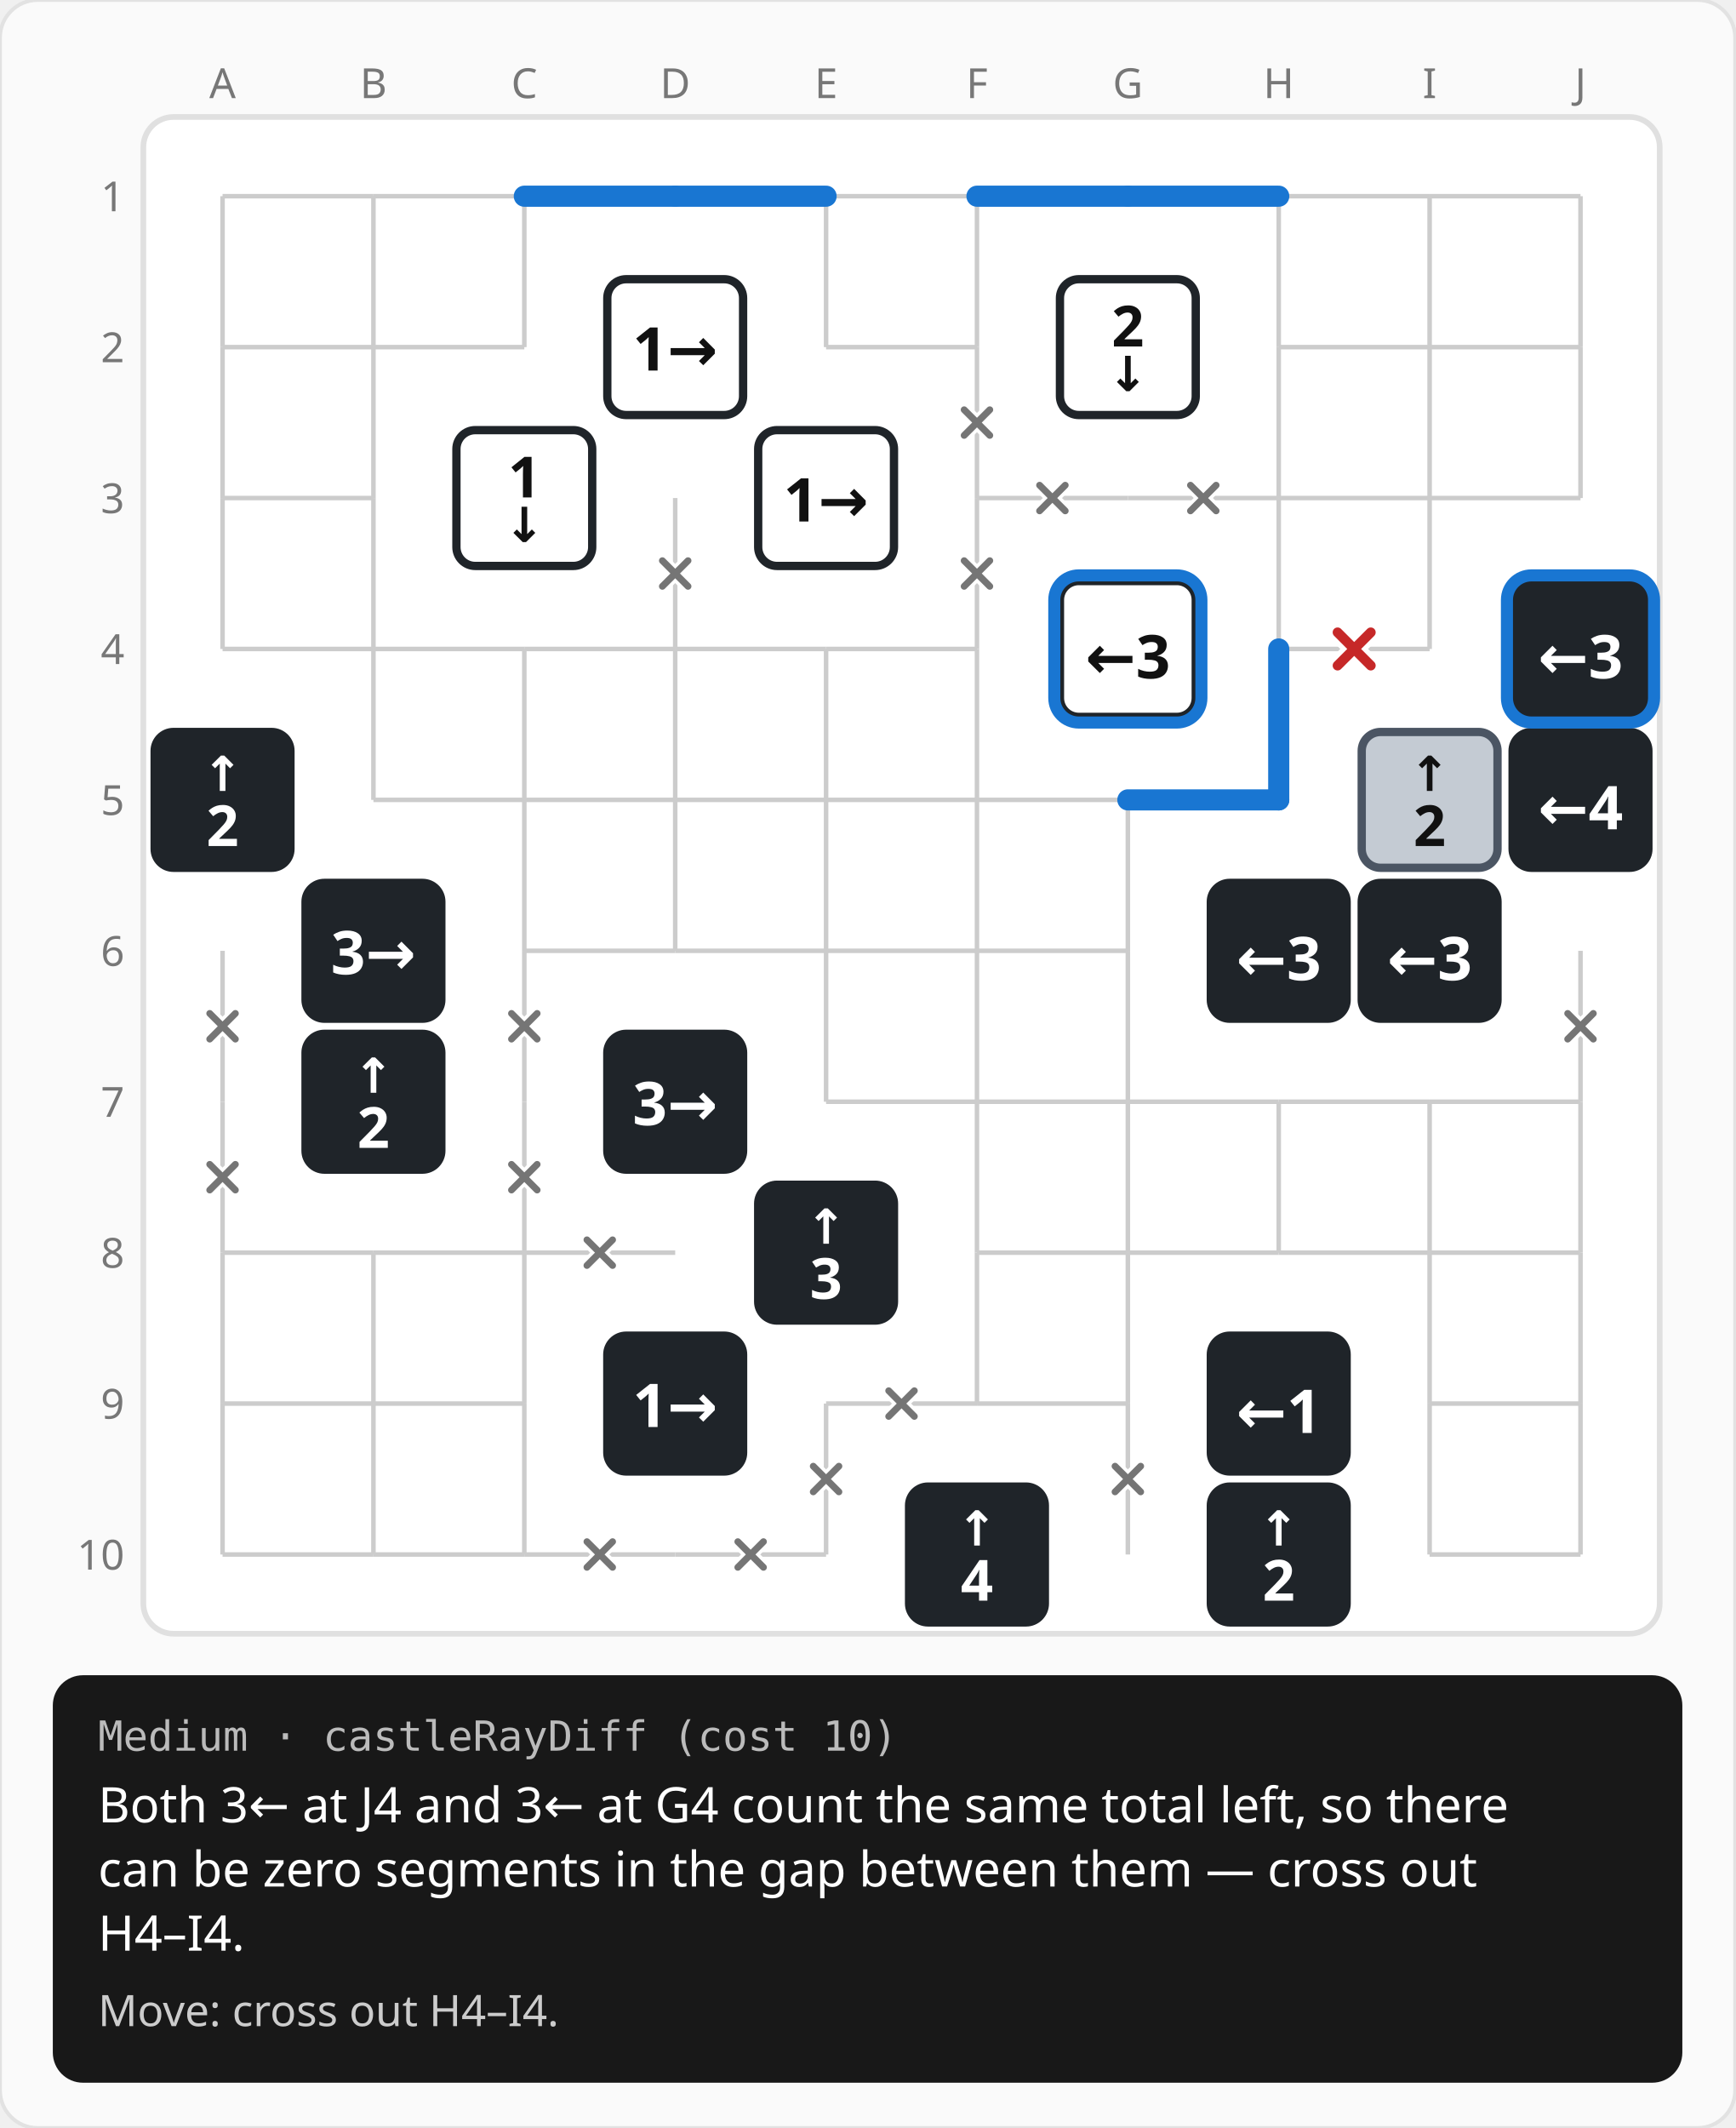
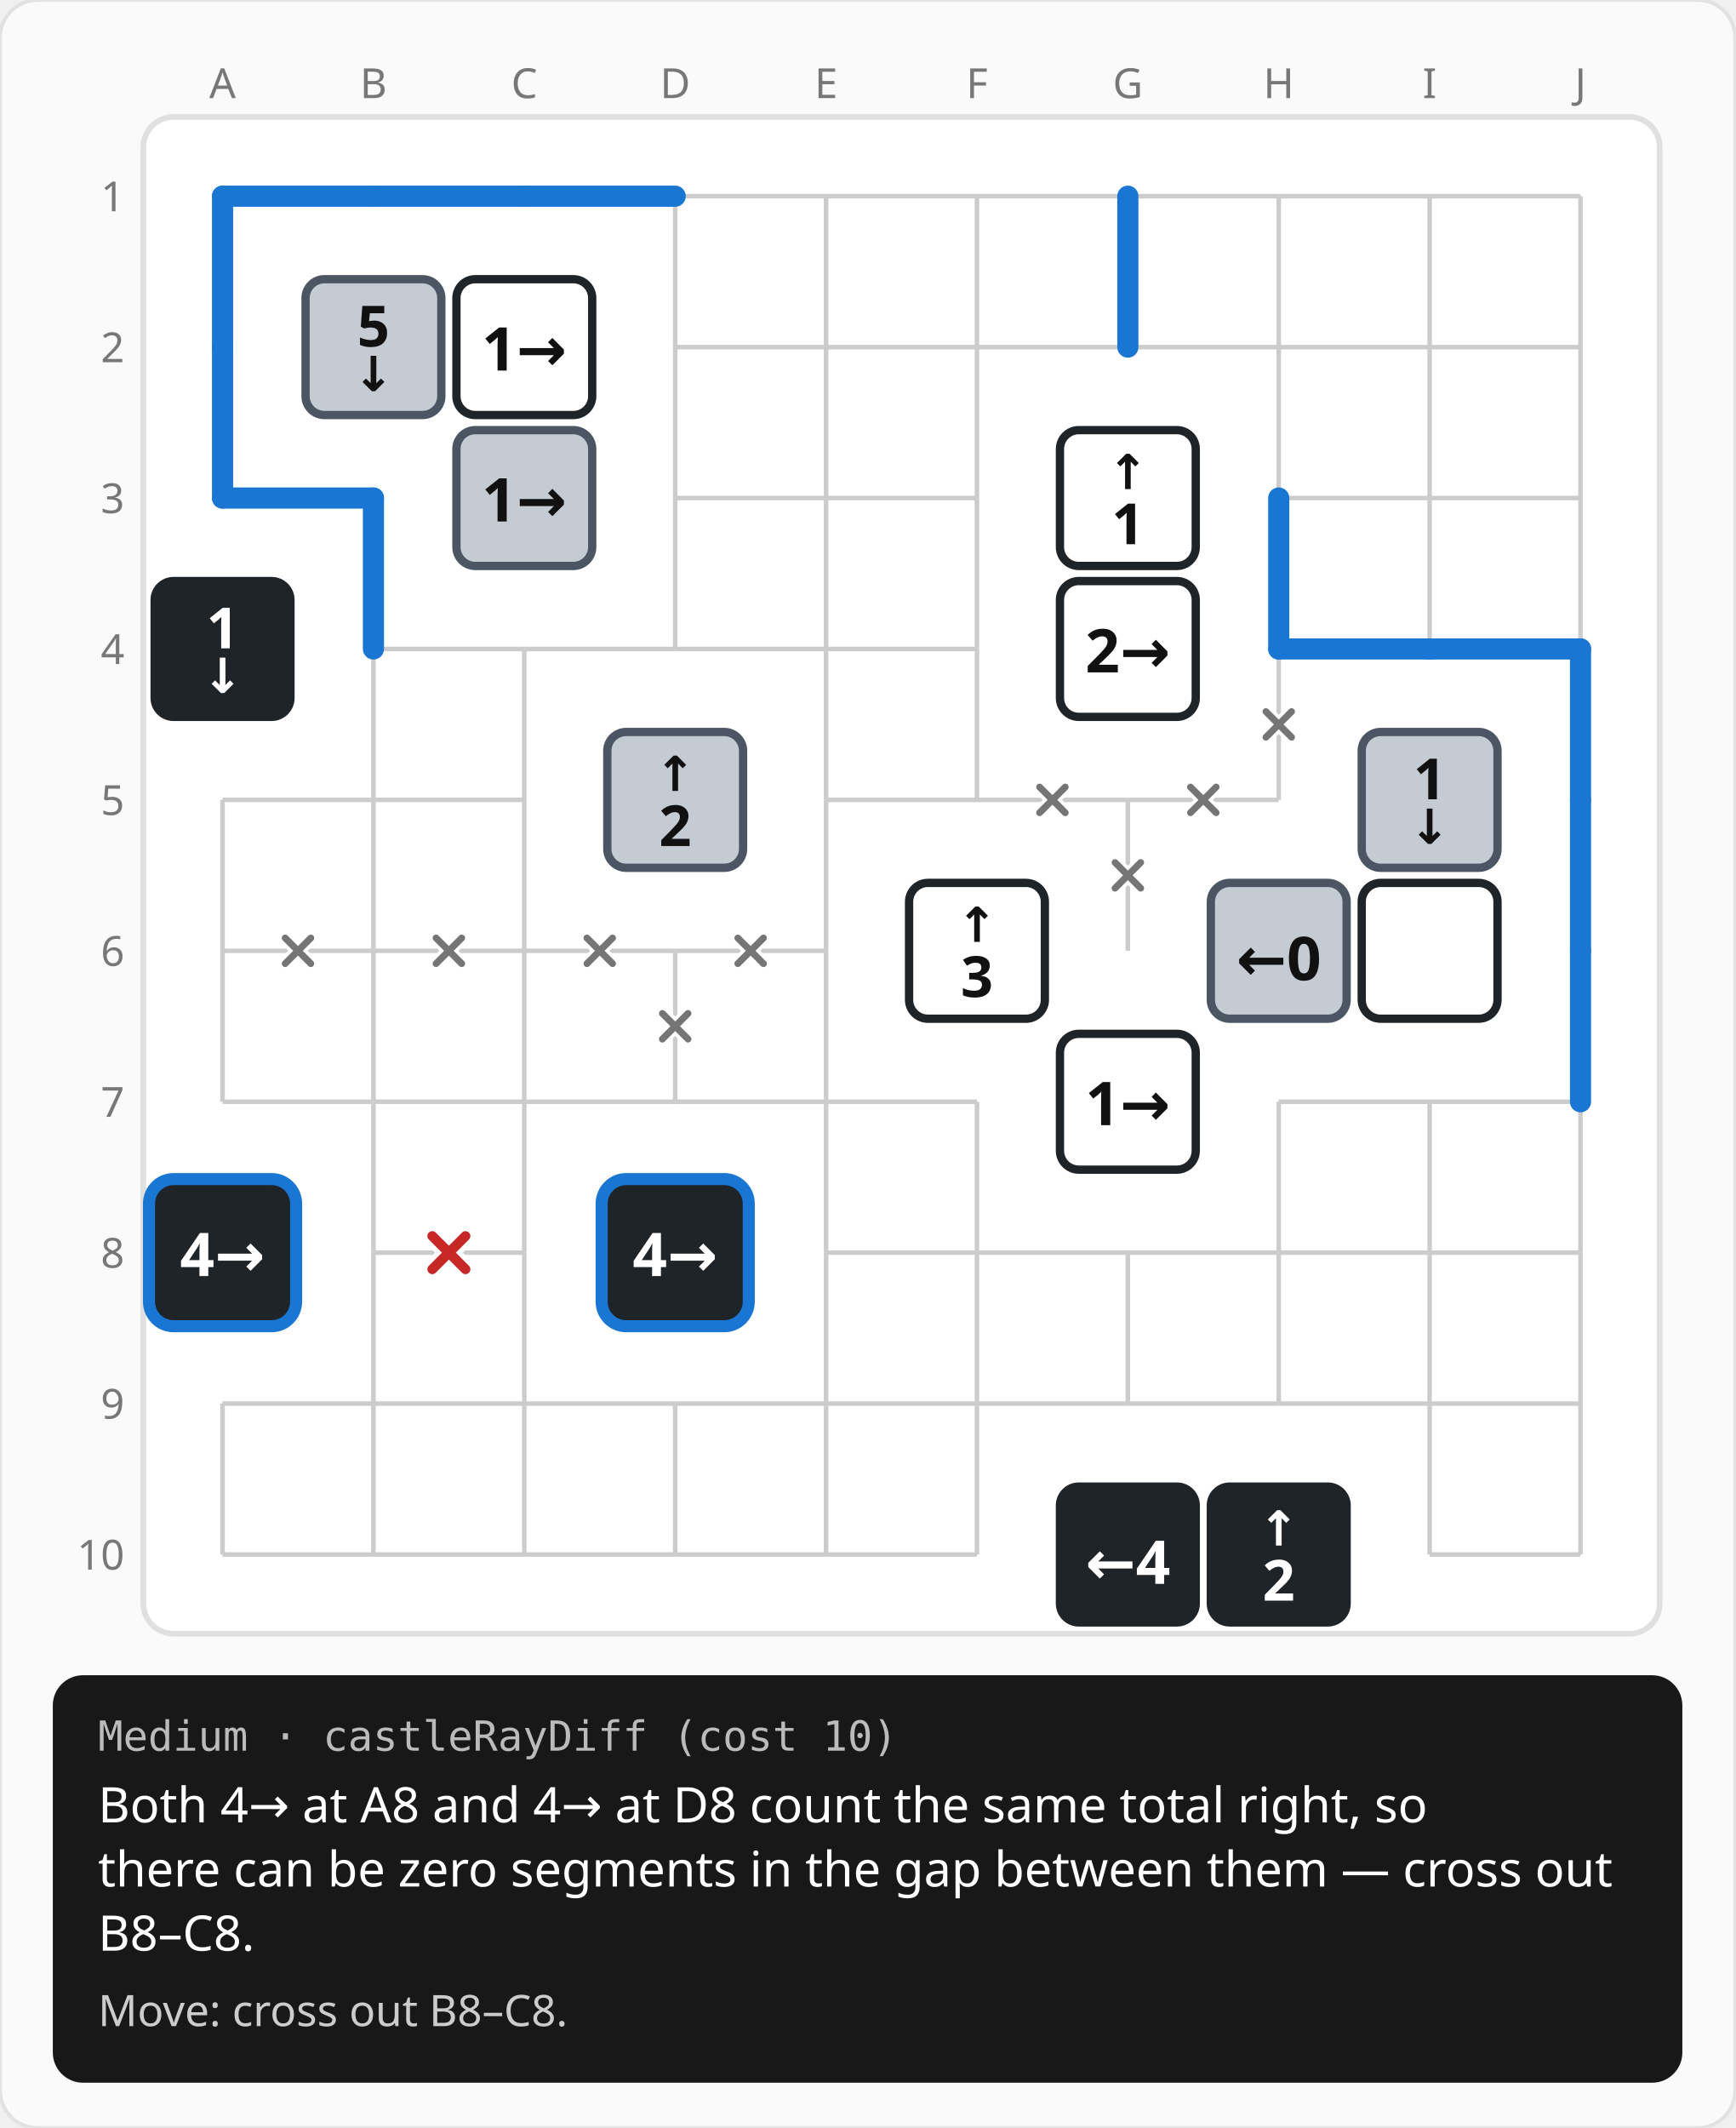
<svg xmlns="http://www.w3.org/2000/svg" width="460" height="564" viewBox="0 0 460 564">
  <rect width="460" height="564" rx="10" fill="#fafafa" stroke="#e2e2e2" />
  <defs>
    <pattern id="hatch" width="8" height="8" patternUnits="userSpaceOnUse" patternTransform="rotate(45)">
      <line x1="0" y1="0" x2="0" y2="8" stroke="#d55e00" stroke-width="3" opacity="0.55" />
    </pattern>
  </defs>
  <g transform="translate(19 12)">
    <text x="40" y="14" fill="#777777" font-size="11" font-family="system-ui, sans-serif" text-anchor="middle">A</text>
    <text x="80" y="14" fill="#777777" font-size="11" font-family="system-ui, sans-serif" text-anchor="middle">B</text>
    <text x="120" y="14" fill="#777777" font-size="11" font-family="system-ui, sans-serif" text-anchor="middle">C</text>
    <text x="160" y="14" fill="#777777" font-size="11" font-family="system-ui, sans-serif" text-anchor="middle">D</text>
    <text x="200" y="14" fill="#777777" font-size="11" font-family="system-ui, sans-serif" text-anchor="middle">E</text>
    <text x="240" y="14" fill="#777777" font-size="11" font-family="system-ui, sans-serif" text-anchor="middle">F</text>
    <text x="280" y="14" fill="#777777" font-size="11" font-family="system-ui, sans-serif" text-anchor="middle">G</text>
    <text x="320" y="14" fill="#777777" font-size="11" font-family="system-ui, sans-serif" text-anchor="middle">H</text>
    <text x="360" y="14" fill="#777777" font-size="11" font-family="system-ui, sans-serif" text-anchor="middle">I</text>
    <text x="400" y="14" fill="#777777" font-size="11" font-family="system-ui, sans-serif" text-anchor="middle">J</text>
    <text x="14" y="44" fill="#777777" font-size="11" font-family="system-ui, sans-serif" text-anchor="end">1</text>
    <text x="14" y="84" fill="#777777" font-size="11" font-family="system-ui, sans-serif" text-anchor="end">2</text>
    <text x="14" y="124" fill="#777777" font-size="11" font-family="system-ui, sans-serif" text-anchor="end">3</text>
    <text x="14" y="164" fill="#777777" font-size="11" font-family="system-ui, sans-serif" text-anchor="end">4</text>
    <text x="14" y="204" fill="#777777" font-size="11" font-family="system-ui, sans-serif" text-anchor="end">5</text>
    <text x="14" y="244" fill="#777777" font-size="11" font-family="system-ui, sans-serif" text-anchor="end">6</text>
    <text x="14" y="284" fill="#777777" font-size="11" font-family="system-ui, sans-serif" text-anchor="end">7</text>
    <text x="14" y="324" fill="#777777" font-size="11" font-family="system-ui, sans-serif" text-anchor="end">8</text>
    <text x="14" y="364" fill="#777777" font-size="11" font-family="system-ui, sans-serif" text-anchor="end">9</text>
    <text x="14" y="404" fill="#777777" font-size="11" font-family="system-ui, sans-serif" text-anchor="end">10</text>
    <g transform="translate(18 18)">
      <rect x="1" y="1" width="402" height="402" rx="8" fill="#ffffff" stroke="#e0e0e0" stroke-width="1.5" />
      <line x1="22" y1="22" x2="62" y2="22" stroke="#cccccc" stroke-width="1.2" />
      <line x1="22" y1="22" x2="22" y2="62" stroke="#cccccc" stroke-width="1.2" />
      <line x1="62" y1="22" x2="102" y2="22" stroke="#cccccc" stroke-width="1.2" />
-       <line x1="62" y1="22" x2="62" y2="62" stroke="#cccccc" stroke-width="1.2" />
      <line x1="102" y1="22" x2="142" y2="22" stroke="#cccccc" stroke-width="1.2" />
-       <line x1="102" y1="22" x2="102" y2="62" stroke="#cccccc" stroke-width="1.2" />
      <line x1="142" y1="22" x2="182" y2="22" stroke="#cccccc" stroke-width="1.2" />
+       <line x1="142" y1="22" x2="142" y2="62" stroke="#cccccc" stroke-width="1.2" />
      <line x1="182" y1="22" x2="222" y2="22" stroke="#cccccc" stroke-width="1.2" />
      <line x1="182" y1="22" x2="182" y2="62" stroke="#cccccc" stroke-width="1.2" />
      <line x1="222" y1="22" x2="262" y2="22" stroke="#cccccc" stroke-width="1.2" />
      <line x1="222" y1="22" x2="222" y2="62" stroke="#cccccc" stroke-width="1.2" />
      <line x1="262" y1="22" x2="302" y2="22" stroke="#cccccc" stroke-width="1.2" />
+       <line x1="262" y1="22" x2="262" y2="62" stroke="#cccccc" stroke-width="1.2" />
      <line x1="302" y1="22" x2="342" y2="22" stroke="#cccccc" stroke-width="1.2" />
      <line x1="302" y1="22" x2="302" y2="62" stroke="#cccccc" stroke-width="1.2" />
      <line x1="342" y1="22" x2="382" y2="22" stroke="#cccccc" stroke-width="1.2" />
      <line x1="342" y1="22" x2="342" y2="62" stroke="#cccccc" stroke-width="1.2" />
      <line x1="382" y1="22" x2="382" y2="62" stroke="#cccccc" stroke-width="1.2" />
-       <line x1="22" y1="62" x2="62" y2="62" stroke="#cccccc" stroke-width="1.2" />
      <line x1="22" y1="62" x2="22" y2="102" stroke="#cccccc" stroke-width="1.2" />
-       <line x1="62" y1="62" x2="102" y2="62" stroke="#cccccc" stroke-width="1.2" />
-       <line x1="62" y1="62" x2="62" y2="102" stroke="#cccccc" stroke-width="1.2" />
+       <line x1="142" y1="62" x2="182" y2="62" stroke="#cccccc" stroke-width="1.2" />
+       <line x1="142" y1="62" x2="142" y2="102" stroke="#cccccc" stroke-width="1.2" />
      <line x1="182" y1="62" x2="222" y2="62" stroke="#cccccc" stroke-width="1.2" />
+       <line x1="182" y1="62" x2="182" y2="102" stroke="#cccccc" stroke-width="1.2" />
+       <line x1="222" y1="62" x2="262" y2="62" stroke="#cccccc" stroke-width="1.2" />
      <line x1="222" y1="62" x2="222" y2="102" stroke="#cccccc" stroke-width="1.2" />
+       <line x1="262" y1="62" x2="302" y2="62" stroke="#cccccc" stroke-width="1.2" />
      <line x1="302" y1="62" x2="342" y2="62" stroke="#cccccc" stroke-width="1.2" />
      <line x1="302" y1="62" x2="302" y2="102" stroke="#cccccc" stroke-width="1.2" />
      <line x1="342" y1="62" x2="382" y2="62" stroke="#cccccc" stroke-width="1.2" />
      <line x1="342" y1="62" x2="342" y2="102" stroke="#cccccc" stroke-width="1.2" />
      <line x1="382" y1="62" x2="382" y2="102" stroke="#cccccc" stroke-width="1.2" />
      <line x1="22" y1="102" x2="62" y2="102" stroke="#cccccc" stroke-width="1.2" />
-       <line x1="22" y1="102" x2="22" y2="142" stroke="#cccccc" stroke-width="1.2" />
      <line x1="62" y1="102" x2="62" y2="142" stroke="#cccccc" stroke-width="1.2" />
+       <line x1="142" y1="102" x2="182" y2="102" stroke="#cccccc" stroke-width="1.2" />
      <line x1="142" y1="102" x2="142" y2="142" stroke="#cccccc" stroke-width="1.2" />
-       <line x1="222" y1="102" x2="262" y2="102" stroke="#cccccc" stroke-width="1.2" />
+       <line x1="182" y1="102" x2="222" y2="102" stroke="#cccccc" stroke-width="1.2" />
+       <line x1="182" y1="102" x2="182" y2="142" stroke="#cccccc" stroke-width="1.2" />
      <line x1="222" y1="102" x2="222" y2="142" stroke="#cccccc" stroke-width="1.2" />
-       <line x1="262" y1="102" x2="302" y2="102" stroke="#cccccc" stroke-width="1.2" />
      <line x1="302" y1="102" x2="342" y2="102" stroke="#cccccc" stroke-width="1.2" />
      <line x1="302" y1="102" x2="302" y2="142" stroke="#cccccc" stroke-width="1.2" />
      <line x1="342" y1="102" x2="382" y2="102" stroke="#cccccc" stroke-width="1.2" />
      <line x1="342" y1="102" x2="342" y2="142" stroke="#cccccc" stroke-width="1.2" />
-       <line x1="22" y1="142" x2="62" y2="142" stroke="#cccccc" stroke-width="1.2" />
+       <line x1="382" y1="102" x2="382" y2="142" stroke="#cccccc" stroke-width="1.2" />
      <line x1="62" y1="142" x2="102" y2="142" stroke="#cccccc" stroke-width="1.2" />
      <line x1="62" y1="142" x2="62" y2="182" stroke="#cccccc" stroke-width="1.2" />
      <line x1="102" y1="142" x2="142" y2="142" stroke="#cccccc" stroke-width="1.2" />
      <line x1="102" y1="142" x2="102" y2="182" stroke="#cccccc" stroke-width="1.2" />
      <line x1="142" y1="142" x2="182" y2="142" stroke="#cccccc" stroke-width="1.2" />
-       <line x1="142" y1="142" x2="142" y2="182" stroke="#cccccc" stroke-width="1.2" />
      <line x1="182" y1="142" x2="222" y2="142" stroke="#cccccc" stroke-width="1.2" />
      <line x1="182" y1="142" x2="182" y2="182" stroke="#cccccc" stroke-width="1.2" />
      <line x1="222" y1="142" x2="222" y2="182" stroke="#cccccc" stroke-width="1.2" />
      <line x1="302" y1="142" x2="342" y2="142" stroke="#cccccc" stroke-width="1.2" />
      <line x1="302" y1="142" x2="302" y2="182" stroke="#cccccc" stroke-width="1.2" />
+       <line x1="342" y1="142" x2="382" y2="142" stroke="#cccccc" stroke-width="1.2" />
+       <line x1="382" y1="142" x2="382" y2="182" stroke="#cccccc" stroke-width="1.2" />
+       <line x1="22" y1="182" x2="62" y2="182" stroke="#cccccc" stroke-width="1.2" />
+       <line x1="22" y1="182" x2="22" y2="222" stroke="#cccccc" stroke-width="1.2" />
      <line x1="62" y1="182" x2="102" y2="182" stroke="#cccccc" stroke-width="1.2" />
-       <line x1="102" y1="182" x2="142" y2="182" stroke="#cccccc" stroke-width="1.2" />
+       <line x1="62" y1="182" x2="62" y2="222" stroke="#cccccc" stroke-width="1.2" />
      <line x1="102" y1="182" x2="102" y2="222" stroke="#cccccc" stroke-width="1.2" />
-       <line x1="142" y1="182" x2="182" y2="182" stroke="#cccccc" stroke-width="1.2" />
-       <line x1="142" y1="182" x2="142" y2="222" stroke="#cccccc" stroke-width="1.2" />
      <line x1="182" y1="182" x2="222" y2="182" stroke="#cccccc" stroke-width="1.2" />
      <line x1="182" y1="182" x2="182" y2="222" stroke="#cccccc" stroke-width="1.2" />
      <line x1="222" y1="182" x2="262" y2="182" stroke="#cccccc" stroke-width="1.2" />
-       <line x1="222" y1="182" x2="222" y2="222" stroke="#cccccc" stroke-width="1.2" />
      <line x1="262" y1="182" x2="302" y2="182" stroke="#cccccc" stroke-width="1.2" />
      <line x1="262" y1="182" x2="262" y2="222" stroke="#cccccc" stroke-width="1.2" />
+       <line x1="382" y1="182" x2="382" y2="222" stroke="#cccccc" stroke-width="1.2" />
+       <line x1="22" y1="222" x2="62" y2="222" stroke="#cccccc" stroke-width="1.2" />
      <line x1="22" y1="222" x2="22" y2="262" stroke="#cccccc" stroke-width="1.2" />
+       <line x1="62" y1="222" x2="102" y2="222" stroke="#cccccc" stroke-width="1.2" />
+       <line x1="62" y1="222" x2="62" y2="262" stroke="#cccccc" stroke-width="1.2" />
      <line x1="102" y1="222" x2="142" y2="222" stroke="#cccccc" stroke-width="1.2" />
      <line x1="102" y1="222" x2="102" y2="262" stroke="#cccccc" stroke-width="1.2" />
      <line x1="142" y1="222" x2="182" y2="222" stroke="#cccccc" stroke-width="1.2" />
-       <line x1="182" y1="222" x2="222" y2="222" stroke="#cccccc" stroke-width="1.2" />
+       <line x1="142" y1="222" x2="142" y2="262" stroke="#cccccc" stroke-width="1.2" />
      <line x1="182" y1="222" x2="182" y2="262" stroke="#cccccc" stroke-width="1.2" />
-       <line x1="222" y1="222" x2="262" y2="222" stroke="#cccccc" stroke-width="1.2" />
-       <line x1="222" y1="222" x2="222" y2="262" stroke="#cccccc" stroke-width="1.2" />
-       <line x1="262" y1="222" x2="262" y2="262" stroke="#cccccc" stroke-width="1.2" />
      <line x1="382" y1="222" x2="382" y2="262" stroke="#cccccc" stroke-width="1.2" />
-       <line x1="22" y1="262" x2="22" y2="302" stroke="#cccccc" stroke-width="1.2" />
+       <line x1="22" y1="262" x2="62" y2="262" stroke="#cccccc" stroke-width="1.2" />
+       <line x1="62" y1="262" x2="102" y2="262" stroke="#cccccc" stroke-width="1.2" />
+       <line x1="62" y1="262" x2="62" y2="302" stroke="#cccccc" stroke-width="1.2" />
+       <line x1="102" y1="262" x2="142" y2="262" stroke="#cccccc" stroke-width="1.2" />
      <line x1="102" y1="262" x2="102" y2="302" stroke="#cccccc" stroke-width="1.2" />
+       <line x1="142" y1="262" x2="182" y2="262" stroke="#cccccc" stroke-width="1.2" />
      <line x1="182" y1="262" x2="222" y2="262" stroke="#cccccc" stroke-width="1.2" />
-       <line x1="222" y1="262" x2="262" y2="262" stroke="#cccccc" stroke-width="1.2" />
+       <line x1="182" y1="262" x2="182" y2="302" stroke="#cccccc" stroke-width="1.2" />
      <line x1="222" y1="262" x2="222" y2="302" stroke="#cccccc" stroke-width="1.2" />
-       <line x1="262" y1="262" x2="302" y2="262" stroke="#cccccc" stroke-width="1.2" />
-       <line x1="262" y1="262" x2="262" y2="302" stroke="#cccccc" stroke-width="1.2" />
      <line x1="302" y1="262" x2="342" y2="262" stroke="#cccccc" stroke-width="1.2" />
      <line x1="302" y1="262" x2="302" y2="302" stroke="#cccccc" stroke-width="1.2" />
      <line x1="342" y1="262" x2="382" y2="262" stroke="#cccccc" stroke-width="1.2" />
      <line x1="342" y1="262" x2="342" y2="302" stroke="#cccccc" stroke-width="1.2" />
      <line x1="382" y1="262" x2="382" y2="302" stroke="#cccccc" stroke-width="1.2" />
-       <line x1="22" y1="302" x2="62" y2="302" stroke="#cccccc" stroke-width="1.2" />
-       <line x1="22" y1="302" x2="22" y2="342" stroke="#cccccc" stroke-width="1.2" />
      <line x1="62" y1="302" x2="102" y2="302" stroke="#cccccc" stroke-width="1.2" />
      <line x1="62" y1="302" x2="62" y2="342" stroke="#cccccc" stroke-width="1.2" />
-       <line x1="102" y1="302" x2="142" y2="302" stroke="#cccccc" stroke-width="1.2" />
      <line x1="102" y1="302" x2="102" y2="342" stroke="#cccccc" stroke-width="1.2" />
+       <line x1="182" y1="302" x2="222" y2="302" stroke="#cccccc" stroke-width="1.2" />
+       <line x1="182" y1="302" x2="182" y2="342" stroke="#cccccc" stroke-width="1.2" />
      <line x1="222" y1="302" x2="262" y2="302" stroke="#cccccc" stroke-width="1.2" />
      <line x1="222" y1="302" x2="222" y2="342" stroke="#cccccc" stroke-width="1.2" />
      <line x1="262" y1="302" x2="302" y2="302" stroke="#cccccc" stroke-width="1.2" />
      <line x1="262" y1="302" x2="262" y2="342" stroke="#cccccc" stroke-width="1.2" />
      <line x1="302" y1="302" x2="342" y2="302" stroke="#cccccc" stroke-width="1.2" />
+       <line x1="302" y1="302" x2="302" y2="342" stroke="#cccccc" stroke-width="1.2" />
      <line x1="342" y1="302" x2="382" y2="302" stroke="#cccccc" stroke-width="1.2" />
      <line x1="342" y1="302" x2="342" y2="342" stroke="#cccccc" stroke-width="1.2" />
      <line x1="382" y1="302" x2="382" y2="342" stroke="#cccccc" stroke-width="1.2" />
      <line x1="22" y1="342" x2="62" y2="342" stroke="#cccccc" stroke-width="1.2" />
      <line x1="22" y1="342" x2="22" y2="382" stroke="#cccccc" stroke-width="1.2" />
      <line x1="62" y1="342" x2="102" y2="342" stroke="#cccccc" stroke-width="1.2" />
      <line x1="62" y1="342" x2="62" y2="382" stroke="#cccccc" stroke-width="1.2" />
+       <line x1="102" y1="342" x2="142" y2="342" stroke="#cccccc" stroke-width="1.2" />
      <line x1="102" y1="342" x2="102" y2="382" stroke="#cccccc" stroke-width="1.2" />
+       <line x1="142" y1="342" x2="182" y2="342" stroke="#cccccc" stroke-width="1.2" />
+       <line x1="142" y1="342" x2="142" y2="382" stroke="#cccccc" stroke-width="1.2" />
      <line x1="182" y1="342" x2="222" y2="342" stroke="#cccccc" stroke-width="1.2" />
      <line x1="182" y1="342" x2="182" y2="382" stroke="#cccccc" stroke-width="1.2" />
      <line x1="222" y1="342" x2="262" y2="342" stroke="#cccccc" stroke-width="1.2" />
-       <line x1="262" y1="342" x2="262" y2="382" stroke="#cccccc" stroke-width="1.2" />
+       <line x1="222" y1="342" x2="222" y2="382" stroke="#cccccc" stroke-width="1.2" />
+       <line x1="262" y1="342" x2="302" y2="342" stroke="#cccccc" stroke-width="1.2" />
+       <line x1="302" y1="342" x2="342" y2="342" stroke="#cccccc" stroke-width="1.2" />
      <line x1="342" y1="342" x2="382" y2="342" stroke="#cccccc" stroke-width="1.2" />
      <line x1="342" y1="342" x2="342" y2="382" stroke="#cccccc" stroke-width="1.2" />
      <line x1="382" y1="342" x2="382" y2="382" stroke="#cccccc" stroke-width="1.2" />
      <line x1="22" y1="382" x2="62" y2="382" stroke="#cccccc" stroke-width="1.2" />
      <line x1="62" y1="382" x2="102" y2="382" stroke="#cccccc" stroke-width="1.2" />
      <line x1="102" y1="382" x2="142" y2="382" stroke="#cccccc" stroke-width="1.2" />
      <line x1="142" y1="382" x2="182" y2="382" stroke="#cccccc" stroke-width="1.2" />
+       <line x1="182" y1="382" x2="222" y2="382" stroke="#cccccc" stroke-width="1.2" />
      <line x1="342" y1="382" x2="382" y2="382" stroke="#cccccc" stroke-width="1.2" />
+       <line x1="22" y1="22" x2="62" y2="22" stroke="#1976d2" stroke-width="5.6" stroke-linecap="round" />
+       <line x1="22" y1="22" x2="22" y2="62" stroke="#1976d2" stroke-width="5.6" stroke-linecap="round" />
+       <line x1="62" y1="22" x2="102" y2="22" stroke="#1976d2" stroke-width="5.6" stroke-linecap="round" />
      <line x1="102" y1="22" x2="142" y2="22" stroke="#1976d2" stroke-width="5.6" stroke-linecap="round" />
-       <line x1="142" y1="22" x2="182" y2="22" stroke="#1976d2" stroke-width="5.6" stroke-linecap="round" />
-       <line x1="222" y1="22" x2="262" y2="22" stroke="#1976d2" stroke-width="5.6" stroke-linecap="round" />
-       <line x1="262" y1="22" x2="302" y2="22" stroke="#1976d2" stroke-width="5.6" stroke-linecap="round" />
-       <line x1="302" y1="142" x2="302" y2="182" stroke="#1976d2" stroke-width="5.6" stroke-linecap="round" />
-       <line x1="262" y1="182" x2="302" y2="182" stroke="#1976d2" stroke-width="5.6" stroke-linecap="round" />
-       <rect x="124" y="44" width="36" height="36" rx="5" fill="#ffffff" stroke="#1f2429" stroke-width="2.2" />
-       <text x="142" y="62" font-size="16" font-weight="700" font-family="system-ui, sans-serif" text-anchor="middle" dominant-baseline="central" fill="#111111">1→</text>
-       <rect x="244" y="44" width="36" height="36" rx="5" fill="#ffffff" stroke="#1f2429" stroke-width="2.2" />
-       <text x="262" y="56" font-size="15.04" font-weight="700" font-family="system-ui, sans-serif" text-anchor="middle" dominant-baseline="central" fill="#111111">2</text>
-       <text x="262" y="69.2" font-size="12.8" font-weight="700" font-family="system-ui, sans-serif" text-anchor="middle" dominant-baseline="central" fill="#111111">↓</text>
-       <rect x="84" y="84" width="36" height="36" rx="5" fill="#ffffff" stroke="#1f2429" stroke-width="2.2" />
-       <text x="102" y="96" font-size="15.04" font-weight="700" font-family="system-ui, sans-serif" text-anchor="middle" dominant-baseline="central" fill="#111111">1</text>
-       <text x="102" y="109.2" font-size="12.8" font-weight="700" font-family="system-ui, sans-serif" text-anchor="middle" dominant-baseline="central" fill="#111111">↓</text>
-       <rect x="164" y="84" width="36" height="36" rx="5" fill="#ffffff" stroke="#1f2429" stroke-width="2.2" />
-       <text x="182" y="102" font-size="16" font-weight="700" font-family="system-ui, sans-serif" text-anchor="middle" dominant-baseline="central" fill="#111111">1→</text>
+       <line x1="262" y1="22" x2="262" y2="62" stroke="#1976d2" stroke-width="5.6" stroke-linecap="round" />
+       <line x1="22" y1="62" x2="22" y2="102" stroke="#1976d2" stroke-width="5.6" stroke-linecap="round" />
+       <line x1="22" y1="102" x2="62" y2="102" stroke="#1976d2" stroke-width="5.6" stroke-linecap="round" />
+       <line x1="62" y1="102" x2="62" y2="142" stroke="#1976d2" stroke-width="5.6" stroke-linecap="round" />
+       <line x1="302" y1="102" x2="302" y2="142" stroke="#1976d2" stroke-width="5.6" stroke-linecap="round" />
+       <line x1="302" y1="142" x2="342" y2="142" stroke="#1976d2" stroke-width="5.6" stroke-linecap="round" />
+       <line x1="342" y1="142" x2="382" y2="142" stroke="#1976d2" stroke-width="5.6" stroke-linecap="round" />
+       <line x1="382" y1="142" x2="382" y2="182" stroke="#1976d2" stroke-width="5.6" stroke-linecap="round" />
+       <line x1="382" y1="182" x2="382" y2="222" stroke="#1976d2" stroke-width="5.6" stroke-linecap="round" />
+       <line x1="382" y1="222" x2="382" y2="262" stroke="#1976d2" stroke-width="5.6" stroke-linecap="round" />
+       <rect x="44" y="44" width="36" height="36" rx="5" fill="#c4cbd3" stroke="#4b5563" stroke-width="2.2" />
+       <text x="62" y="56" font-size="15.04" font-weight="700" font-family="system-ui, sans-serif" text-anchor="middle" dominant-baseline="central" fill="#111111">5</text>
+       <text x="62" y="69.2" font-size="12.8" font-weight="700" font-family="system-ui, sans-serif" text-anchor="middle" dominant-baseline="central" fill="#111111">↓</text>
+       <rect x="84" y="44" width="36" height="36" rx="5" fill="#ffffff" stroke="#1f2429" stroke-width="2.2" />
+       <text x="102" y="62" font-size="16" font-weight="700" font-family="system-ui, sans-serif" text-anchor="middle" dominant-baseline="central" fill="#111111">1→</text>
+       <rect x="84" y="84" width="36" height="36" rx="5" fill="#c4cbd3" stroke="#4b5563" stroke-width="2.2" />
+       <text x="102" y="102" font-size="16" font-weight="700" font-family="system-ui, sans-serif" text-anchor="middle" dominant-baseline="central" fill="#111111">1→</text>
+       <rect x="244" y="84" width="36" height="36" rx="5" fill="#ffffff" stroke="#1f2429" stroke-width="2.2" />
+       <text x="262" y="95.2" font-size="12.8" font-weight="700" font-family="system-ui, sans-serif" text-anchor="middle" dominant-baseline="central" fill="#111111">↑</text>
+       <text x="262" y="108.4" font-size="15.04" font-weight="700" font-family="system-ui, sans-serif" text-anchor="middle" dominant-baseline="central" fill="#111111">1</text>
+       <rect x="4" y="124" width="36" height="36" rx="5" fill="#1f2429" stroke="#1f2429" stroke-width="2.2" />
+       <text x="22" y="136" font-size="15.04" font-weight="700" font-family="system-ui, sans-serif" text-anchor="middle" dominant-baseline="central" fill="#ffffff">1</text>
+       <text x="22" y="149.2" font-size="12.8" font-weight="700" font-family="system-ui, sans-serif" text-anchor="middle" dominant-baseline="central" fill="#ffffff">↓</text>
      <rect x="244" y="124" width="36" height="36" rx="5" fill="#ffffff" stroke="#1f2429" stroke-width="2.2" />
-       <text x="262" y="142" font-size="16" font-weight="700" font-family="system-ui, sans-serif" text-anchor="middle" dominant-baseline="central" fill="#111111">←3</text>
-       <rect x="364" y="124" width="36" height="36" rx="5" fill="#1f2429" stroke="#1f2429" stroke-width="2.2" />
-       <text x="382" y="142" font-size="16" font-weight="700" font-family="system-ui, sans-serif" text-anchor="middle" dominant-baseline="central" fill="#ffffff">←3</text>
-       <rect x="4" y="164" width="36" height="36" rx="5" fill="#1f2429" stroke="#1f2429" stroke-width="2.2" />
-       <text x="22" y="175.2" font-size="12.8" font-weight="700" font-family="system-ui, sans-serif" text-anchor="middle" dominant-baseline="central" fill="#ffffff">↑</text>
-       <text x="22" y="188.4" font-size="15.04" font-weight="700" font-family="system-ui, sans-serif" text-anchor="middle" dominant-baseline="central" fill="#ffffff">2</text>
+       <text x="262" y="142" font-size="16" font-weight="700" font-family="system-ui, sans-serif" text-anchor="middle" dominant-baseline="central" fill="#111111">2→</text>
+       <rect x="124" y="164" width="36" height="36" rx="5" fill="#c4cbd3" stroke="#4b5563" stroke-width="2.2" />
+       <text x="142" y="175.2" font-size="12.8" font-weight="700" font-family="system-ui, sans-serif" text-anchor="middle" dominant-baseline="central" fill="#111111">↑</text>
+       <text x="142" y="188.4" font-size="15.04" font-weight="700" font-family="system-ui, sans-serif" text-anchor="middle" dominant-baseline="central" fill="#111111">2</text>
      <rect x="324" y="164" width="36" height="36" rx="5" fill="#c4cbd3" stroke="#4b5563" stroke-width="2.2" />
-       <text x="342" y="175.2" font-size="12.8" font-weight="700" font-family="system-ui, sans-serif" text-anchor="middle" dominant-baseline="central" fill="#111111">↑</text>
-       <text x="342" y="188.4" font-size="15.04" font-weight="700" font-family="system-ui, sans-serif" text-anchor="middle" dominant-baseline="central" fill="#111111">2</text>
-       <rect x="364" y="164" width="36" height="36" rx="5" fill="#1f2429" stroke="#1f2429" stroke-width="2.2" />
-       <text x="382" y="182" font-size="16" font-weight="700" font-family="system-ui, sans-serif" text-anchor="middle" dominant-baseline="central" fill="#ffffff">←4</text>
-       <rect x="44" y="204" width="36" height="36" rx="5" fill="#1f2429" stroke="#1f2429" stroke-width="2.2" />
-       <text x="62" y="222" font-size="16" font-weight="700" font-family="system-ui, sans-serif" text-anchor="middle" dominant-baseline="central" fill="#ffffff">3→</text>
-       <rect x="284" y="204" width="36" height="36" rx="5" fill="#1f2429" stroke="#1f2429" stroke-width="2.2" />
-       <text x="302" y="222" font-size="16" font-weight="700" font-family="system-ui, sans-serif" text-anchor="middle" dominant-baseline="central" fill="#ffffff">←3</text>
-       <rect x="324" y="204" width="36" height="36" rx="5" fill="#1f2429" stroke="#1f2429" stroke-width="2.2" />
-       <text x="342" y="222" font-size="16" font-weight="700" font-family="system-ui, sans-serif" text-anchor="middle" dominant-baseline="central" fill="#ffffff">←3</text>
-       <rect x="44" y="244" width="36" height="36" rx="5" fill="#1f2429" stroke="#1f2429" stroke-width="2.2" />
-       <text x="62" y="255.2" font-size="12.8" font-weight="700" font-family="system-ui, sans-serif" text-anchor="middle" dominant-baseline="central" fill="#ffffff">↑</text>
-       <text x="62" y="268.4" font-size="15.04" font-weight="700" font-family="system-ui, sans-serif" text-anchor="middle" dominant-baseline="central" fill="#ffffff">2</text>
-       <rect x="124" y="244" width="36" height="36" rx="5" fill="#1f2429" stroke="#1f2429" stroke-width="2.2" />
-       <text x="142" y="262" font-size="16" font-weight="700" font-family="system-ui, sans-serif" text-anchor="middle" dominant-baseline="central" fill="#ffffff">3→</text>
-       <rect x="164" y="284" width="36" height="36" rx="5" fill="#1f2429" stroke="#1f2429" stroke-width="2.2" />
-       <text x="182" y="295.2" font-size="12.8" font-weight="700" font-family="system-ui, sans-serif" text-anchor="middle" dominant-baseline="central" fill="#ffffff">↑</text>
-       <text x="182" y="308.4" font-size="15.04" font-weight="700" font-family="system-ui, sans-serif" text-anchor="middle" dominant-baseline="central" fill="#ffffff">3</text>
-       <rect x="124" y="324" width="36" height="36" rx="5" fill="#1f2429" stroke="#1f2429" stroke-width="2.2" />
-       <text x="142" y="342" font-size="16" font-weight="700" font-family="system-ui, sans-serif" text-anchor="middle" dominant-baseline="central" fill="#ffffff">1→</text>
-       <rect x="284" y="324" width="36" height="36" rx="5" fill="#1f2429" stroke="#1f2429" stroke-width="2.2" />
-       <text x="302" y="342" font-size="16" font-weight="700" font-family="system-ui, sans-serif" text-anchor="middle" dominant-baseline="central" fill="#ffffff">←1</text>
-       <rect x="204" y="364" width="36" height="36" rx="5" fill="#1f2429" stroke="#1f2429" stroke-width="2.2" />
-       <text x="222" y="375.2" font-size="12.8" font-weight="700" font-family="system-ui, sans-serif" text-anchor="middle" dominant-baseline="central" fill="#ffffff">↑</text>
-       <text x="222" y="388.4" font-size="15.04" font-weight="700" font-family="system-ui, sans-serif" text-anchor="middle" dominant-baseline="central" fill="#ffffff">4</text>
+       <text x="342" y="176" font-size="15.04" font-weight="700" font-family="system-ui, sans-serif" text-anchor="middle" dominant-baseline="central" fill="#111111">1</text>
+       <text x="342" y="189.2" font-size="12.8" font-weight="700" font-family="system-ui, sans-serif" text-anchor="middle" dominant-baseline="central" fill="#111111">↓</text>
+       <rect x="204" y="204" width="36" height="36" rx="5" fill="#ffffff" stroke="#1f2429" stroke-width="2.2" />
+       <text x="222" y="215.2" font-size="12.8" font-weight="700" font-family="system-ui, sans-serif" text-anchor="middle" dominant-baseline="central" fill="#111111">↑</text>
+       <text x="222" y="228.4" font-size="15.04" font-weight="700" font-family="system-ui, sans-serif" text-anchor="middle" dominant-baseline="central" fill="#111111">3</text>
+       <rect x="284" y="204" width="36" height="36" rx="5" fill="#c4cbd3" stroke="#4b5563" stroke-width="2.2" />
+       <text x="302" y="222" font-size="16" font-weight="700" font-family="system-ui, sans-serif" text-anchor="middle" dominant-baseline="central" fill="#111111">←0</text>
+       <rect x="324" y="204" width="36" height="36" rx="5" fill="#ffffff" stroke="#1f2429" stroke-width="2.2" />
+       <rect x="244" y="244" width="36" height="36" rx="5" fill="#ffffff" stroke="#1f2429" stroke-width="2.2" />
+       <text x="262" y="262" font-size="16" font-weight="700" font-family="system-ui, sans-serif" text-anchor="middle" dominant-baseline="central" fill="#111111">1→</text>
+       <rect x="4" y="284" width="36" height="36" rx="5" fill="#1f2429" stroke="#1f2429" stroke-width="2.2" />
+       <text x="22" y="302" font-size="16" font-weight="700" font-family="system-ui, sans-serif" text-anchor="middle" dominant-baseline="central" fill="#ffffff">4→</text>
+       <rect x="124" y="284" width="36" height="36" rx="5" fill="#1f2429" stroke="#1f2429" stroke-width="2.2" />
+       <text x="142" y="302" font-size="16" font-weight="700" font-family="system-ui, sans-serif" text-anchor="middle" dominant-baseline="central" fill="#ffffff">4→</text>
+       <rect x="244" y="364" width="36" height="36" rx="5" fill="#1f2429" stroke="#1f2429" stroke-width="2.2" />
+       <text x="262" y="382" font-size="16" font-weight="700" font-family="system-ui, sans-serif" text-anchor="middle" dominant-baseline="central" fill="#ffffff">←4</text>
      <rect x="284" y="364" width="36" height="36" rx="5" fill="#1f2429" stroke="#1f2429" stroke-width="2.2" />
      <text x="302" y="375.2" font-size="12.8" font-weight="700" font-family="system-ui, sans-serif" text-anchor="middle" dominant-baseline="central" fill="#ffffff">↑</text>
      <text x="302" y="388.4" font-size="15.04" font-weight="700" font-family="system-ui, sans-serif" text-anchor="middle" dominant-baseline="central" fill="#ffffff">2</text>
-       <rect x="362.5" y="122.5" width="39" height="39" rx="6.5" fill="none" stroke="#1976d2" stroke-width="3.2" />
-       <rect x="242.5" y="122.5" width="39" height="39" rx="6.5" fill="none" stroke="#1976d2" stroke-width="3.2" />
-       <path d="M218.6 78.6L225.4 85.4M218.6 85.4L225.4 78.6" stroke="#ffffff" stroke-width="3.6" stroke-linecap="round" />
-       <path d="M218.6 78.6L225.4 85.4M218.6 85.4L225.4 78.6" stroke="#757575" stroke-width="1.8" stroke-linecap="round" />
-       <path d="M138.6 118.6L145.4 125.4M138.6 125.4L145.4 118.6" stroke="#ffffff" stroke-width="3.6" stroke-linecap="round" />
-       <path d="M138.6 118.6L145.4 125.4M138.6 125.4L145.4 118.6" stroke="#757575" stroke-width="1.8" stroke-linecap="round" />
-       <path d="M238.6 98.6L245.4 105.4M238.6 105.4L245.4 98.6" stroke="#ffffff" stroke-width="3.6" stroke-linecap="round" />
-       <path d="M238.6 98.6L245.4 105.4M238.6 105.4L245.4 98.6" stroke="#757575" stroke-width="1.8" stroke-linecap="round" />
-       <path d="M218.6 118.6L225.4 125.4M218.6 125.4L225.4 118.6" stroke="#ffffff" stroke-width="3.6" stroke-linecap="round" />
-       <path d="M218.6 118.6L225.4 125.4M218.6 125.4L225.4 118.6" stroke="#757575" stroke-width="1.8" stroke-linecap="round" />
-       <path d="M278.6 98.6L285.4 105.4M278.6 105.4L285.4 98.6" stroke="#ffffff" stroke-width="3.6" stroke-linecap="round" />
-       <path d="M278.6 98.6L285.4 105.4M278.6 105.4L285.4 98.6" stroke="#757575" stroke-width="1.8" stroke-linecap="round" />
-       <path d="M18.6 238.6L25.4 245.4M18.6 245.4L25.4 238.6" stroke="#ffffff" stroke-width="3.6" stroke-linecap="round" />
-       <path d="M18.6 238.6L25.4 245.4M18.6 245.4L25.4 238.6" stroke="#757575" stroke-width="1.8" stroke-linecap="round" />
-       <path d="M98.6 238.6L105.4 245.4M98.6 245.4L105.4 238.6" stroke="#ffffff" stroke-width="3.6" stroke-linecap="round" />
-       <path d="M98.6 238.6L105.4 245.4M98.6 245.4L105.4 238.6" stroke="#757575" stroke-width="1.8" stroke-linecap="round" />
-       <path d="M378.6 238.6L385.4 245.4M378.6 245.4L385.4 238.6" stroke="#ffffff" stroke-width="3.6" stroke-linecap="round" />
-       <path d="M378.6 238.6L385.4 245.4M378.6 245.4L385.4 238.6" stroke="#757575" stroke-width="1.8" stroke-linecap="round" />
-       <path d="M18.6 278.6L25.4 285.4M18.6 285.4L25.4 278.6" stroke="#ffffff" stroke-width="3.6" stroke-linecap="round" />
-       <path d="M18.6 278.6L25.4 285.4M18.6 285.4L25.4 278.6" stroke="#757575" stroke-width="1.8" stroke-linecap="round" />
-       <path d="M98.6 278.6L105.4 285.4M98.6 285.4L105.4 278.6" stroke="#ffffff" stroke-width="3.6" stroke-linecap="round" />
-       <path d="M98.6 278.6L105.4 285.4M98.6 285.4L105.4 278.6" stroke="#757575" stroke-width="1.8" stroke-linecap="round" />
-       <path d="M118.6 298.6L125.4 305.4M118.6 305.4L125.4 298.6" stroke="#ffffff" stroke-width="3.6" stroke-linecap="round" />
-       <path d="M118.6 298.6L125.4 305.4M118.6 305.4L125.4 298.6" stroke="#757575" stroke-width="1.8" stroke-linecap="round" />
-       <path d="M198.6 338.6L205.4 345.4M198.6 345.4L205.4 338.6" stroke="#ffffff" stroke-width="3.6" stroke-linecap="round" />
-       <path d="M198.6 338.6L205.4 345.4M198.6 345.4L205.4 338.6" stroke="#757575" stroke-width="1.8" stroke-linecap="round" />
-       <path d="M178.6 358.6L185.4 365.4M178.6 365.4L185.4 358.6" stroke="#ffffff" stroke-width="3.6" stroke-linecap="round" />
-       <path d="M178.6 358.6L185.4 365.4M178.6 365.4L185.4 358.6" stroke="#757575" stroke-width="1.8" stroke-linecap="round" />
-       <path d="M258.6 358.6L265.4 365.4M258.6 365.4L265.4 358.6" stroke="#ffffff" stroke-width="3.6" stroke-linecap="round" />
-       <path d="M258.6 358.6L265.4 365.4M258.6 365.4L265.4 358.6" stroke="#757575" stroke-width="1.8" stroke-linecap="round" />
-       <path d="M118.6 378.6L125.4 385.4M118.6 385.4L125.4 378.6" stroke="#ffffff" stroke-width="3.6" stroke-linecap="round" />
-       <path d="M118.6 378.6L125.4 385.4M118.6 385.4L125.4 378.6" stroke="#757575" stroke-width="1.8" stroke-linecap="round" />
-       <path d="M158.6 378.6L165.4 385.4M158.6 385.4L165.4 378.6" stroke="#ffffff" stroke-width="3.6" stroke-linecap="round" />
-       <path d="M158.6 378.6L165.4 385.4M158.6 385.4L165.4 378.6" stroke="#757575" stroke-width="1.8" stroke-linecap="round" />
-       <path d="M317.6 137.6L326.4 146.4M317.6 146.4L326.4 137.6" stroke="#ffffff" stroke-width="5.2" stroke-linecap="round" />
-       <path d="M317.6 137.6L326.4 146.4M317.6 146.4L326.4 137.6" stroke="#c62828" stroke-width="2.6" stroke-linecap="round" />
+       <rect x="2.5" y="282.5" width="39" height="39" rx="6.5" fill="none" stroke="#1976d2" stroke-width="3.2" />
+       <rect x="122.5" y="282.5" width="39" height="39" rx="6.5" fill="none" stroke="#1976d2" stroke-width="3.2" />
+       <path d="M298.6 158.6L305.4 165.4M298.6 165.4L305.4 158.6" stroke="#ffffff" stroke-width="3.6" stroke-linecap="round" />
+       <path d="M298.6 158.6L305.4 165.4M298.6 165.4L305.4 158.6" stroke="#757575" stroke-width="1.8" stroke-linecap="round" />
+       <path d="M238.6 178.6L245.4 185.4M238.6 185.4L245.4 178.6" stroke="#ffffff" stroke-width="3.6" stroke-linecap="round" />
+       <path d="M238.6 178.6L245.4 185.4M238.6 185.4L245.4 178.6" stroke="#757575" stroke-width="1.8" stroke-linecap="round" />
+       <path d="M278.6 178.6L285.4 185.4M278.6 185.4L285.4 178.6" stroke="#ffffff" stroke-width="3.6" stroke-linecap="round" />
+       <path d="M278.6 178.6L285.4 185.4M278.6 185.4L285.4 178.6" stroke="#757575" stroke-width="1.8" stroke-linecap="round" />
+       <path d="M258.6 198.6L265.4 205.4M258.6 205.4L265.4 198.6" stroke="#ffffff" stroke-width="3.6" stroke-linecap="round" />
+       <path d="M258.6 198.6L265.4 205.4M258.6 205.4L265.4 198.6" stroke="#757575" stroke-width="1.8" stroke-linecap="round" />
+       <path d="M38.6 218.6L45.4 225.4M38.6 225.4L45.4 218.6" stroke="#ffffff" stroke-width="3.6" stroke-linecap="round" />
+       <path d="M38.6 218.6L45.4 225.4M38.6 225.4L45.4 218.6" stroke="#757575" stroke-width="1.8" stroke-linecap="round" />
+       <path d="M78.6 218.6L85.4 225.4M78.6 225.4L85.4 218.6" stroke="#ffffff" stroke-width="3.6" stroke-linecap="round" />
+       <path d="M78.6 218.6L85.4 225.4M78.6 225.4L85.4 218.6" stroke="#757575" stroke-width="1.8" stroke-linecap="round" />
+       <path d="M118.6 218.6L125.4 225.4M118.6 225.4L125.4 218.6" stroke="#ffffff" stroke-width="3.6" stroke-linecap="round" />
+       <path d="M118.6 218.6L125.4 225.4M118.6 225.4L125.4 218.6" stroke="#757575" stroke-width="1.8" stroke-linecap="round" />
+       <path d="M158.6 218.6L165.4 225.4M158.6 225.4L165.4 218.6" stroke="#ffffff" stroke-width="3.6" stroke-linecap="round" />
+       <path d="M158.6 218.6L165.4 225.4M158.6 225.4L165.4 218.6" stroke="#757575" stroke-width="1.8" stroke-linecap="round" />
+       <path d="M138.6 238.6L145.4 245.4M138.6 245.4L145.4 238.6" stroke="#ffffff" stroke-width="3.6" stroke-linecap="round" />
+       <path d="M138.6 238.6L145.4 245.4M138.6 245.4L145.4 238.6" stroke="#757575" stroke-width="1.8" stroke-linecap="round" />
+       <path d="M77.6 297.6L86.4 306.4M77.6 306.4L86.4 297.6" stroke="#ffffff" stroke-width="5.2" stroke-linecap="round" />
+       <path d="M77.6 297.6L86.4 306.4M77.6 306.4L86.4 297.6" stroke="#c62828" stroke-width="2.6" stroke-linecap="round" />
    </g>
  </g>
  <rect x="14" y="444" width="432" height="108" rx="8" fill="#181818" />
  <text x="26" y="464" fill="#bbbbbb" font-size="11" font-family="ui-monospace, Menlo, monospace">Medium · castleRayDiff (cost 10)</text>
-   <text x="26" y="483" fill="#ffffff" font-size="13" font-family="system-ui, sans-serif">Both 3← at J4 and 3← at G4 count the same total left, so there</text>
-   <text x="26" y="500" fill="#ffffff" font-size="13" font-family="system-ui, sans-serif">can be zero segments in the gap between them — cross out</text>
-   <text x="26" y="517" fill="#ffffff" font-size="13" font-family="system-ui, sans-serif">H4–I4.</text>
-   <text x="26" y="537" fill="#cccccc" font-size="11.5" font-family="system-ui, sans-serif">Move: cross out H4–I4.</text>
+   <text x="26" y="483" fill="#ffffff" font-size="13" font-family="system-ui, sans-serif">Both 4→ at A8 and 4→ at D8 count the same total right, so</text>
+   <text x="26" y="500" fill="#ffffff" font-size="13" font-family="system-ui, sans-serif">there can be zero segments in the gap between them — cross out</text>
+   <text x="26" y="517" fill="#ffffff" font-size="13" font-family="system-ui, sans-serif">B8–C8.</text>
+   <text x="26" y="537" fill="#cccccc" font-size="11.5" font-family="system-ui, sans-serif">Move: cross out B8–C8.</text>
</svg>
